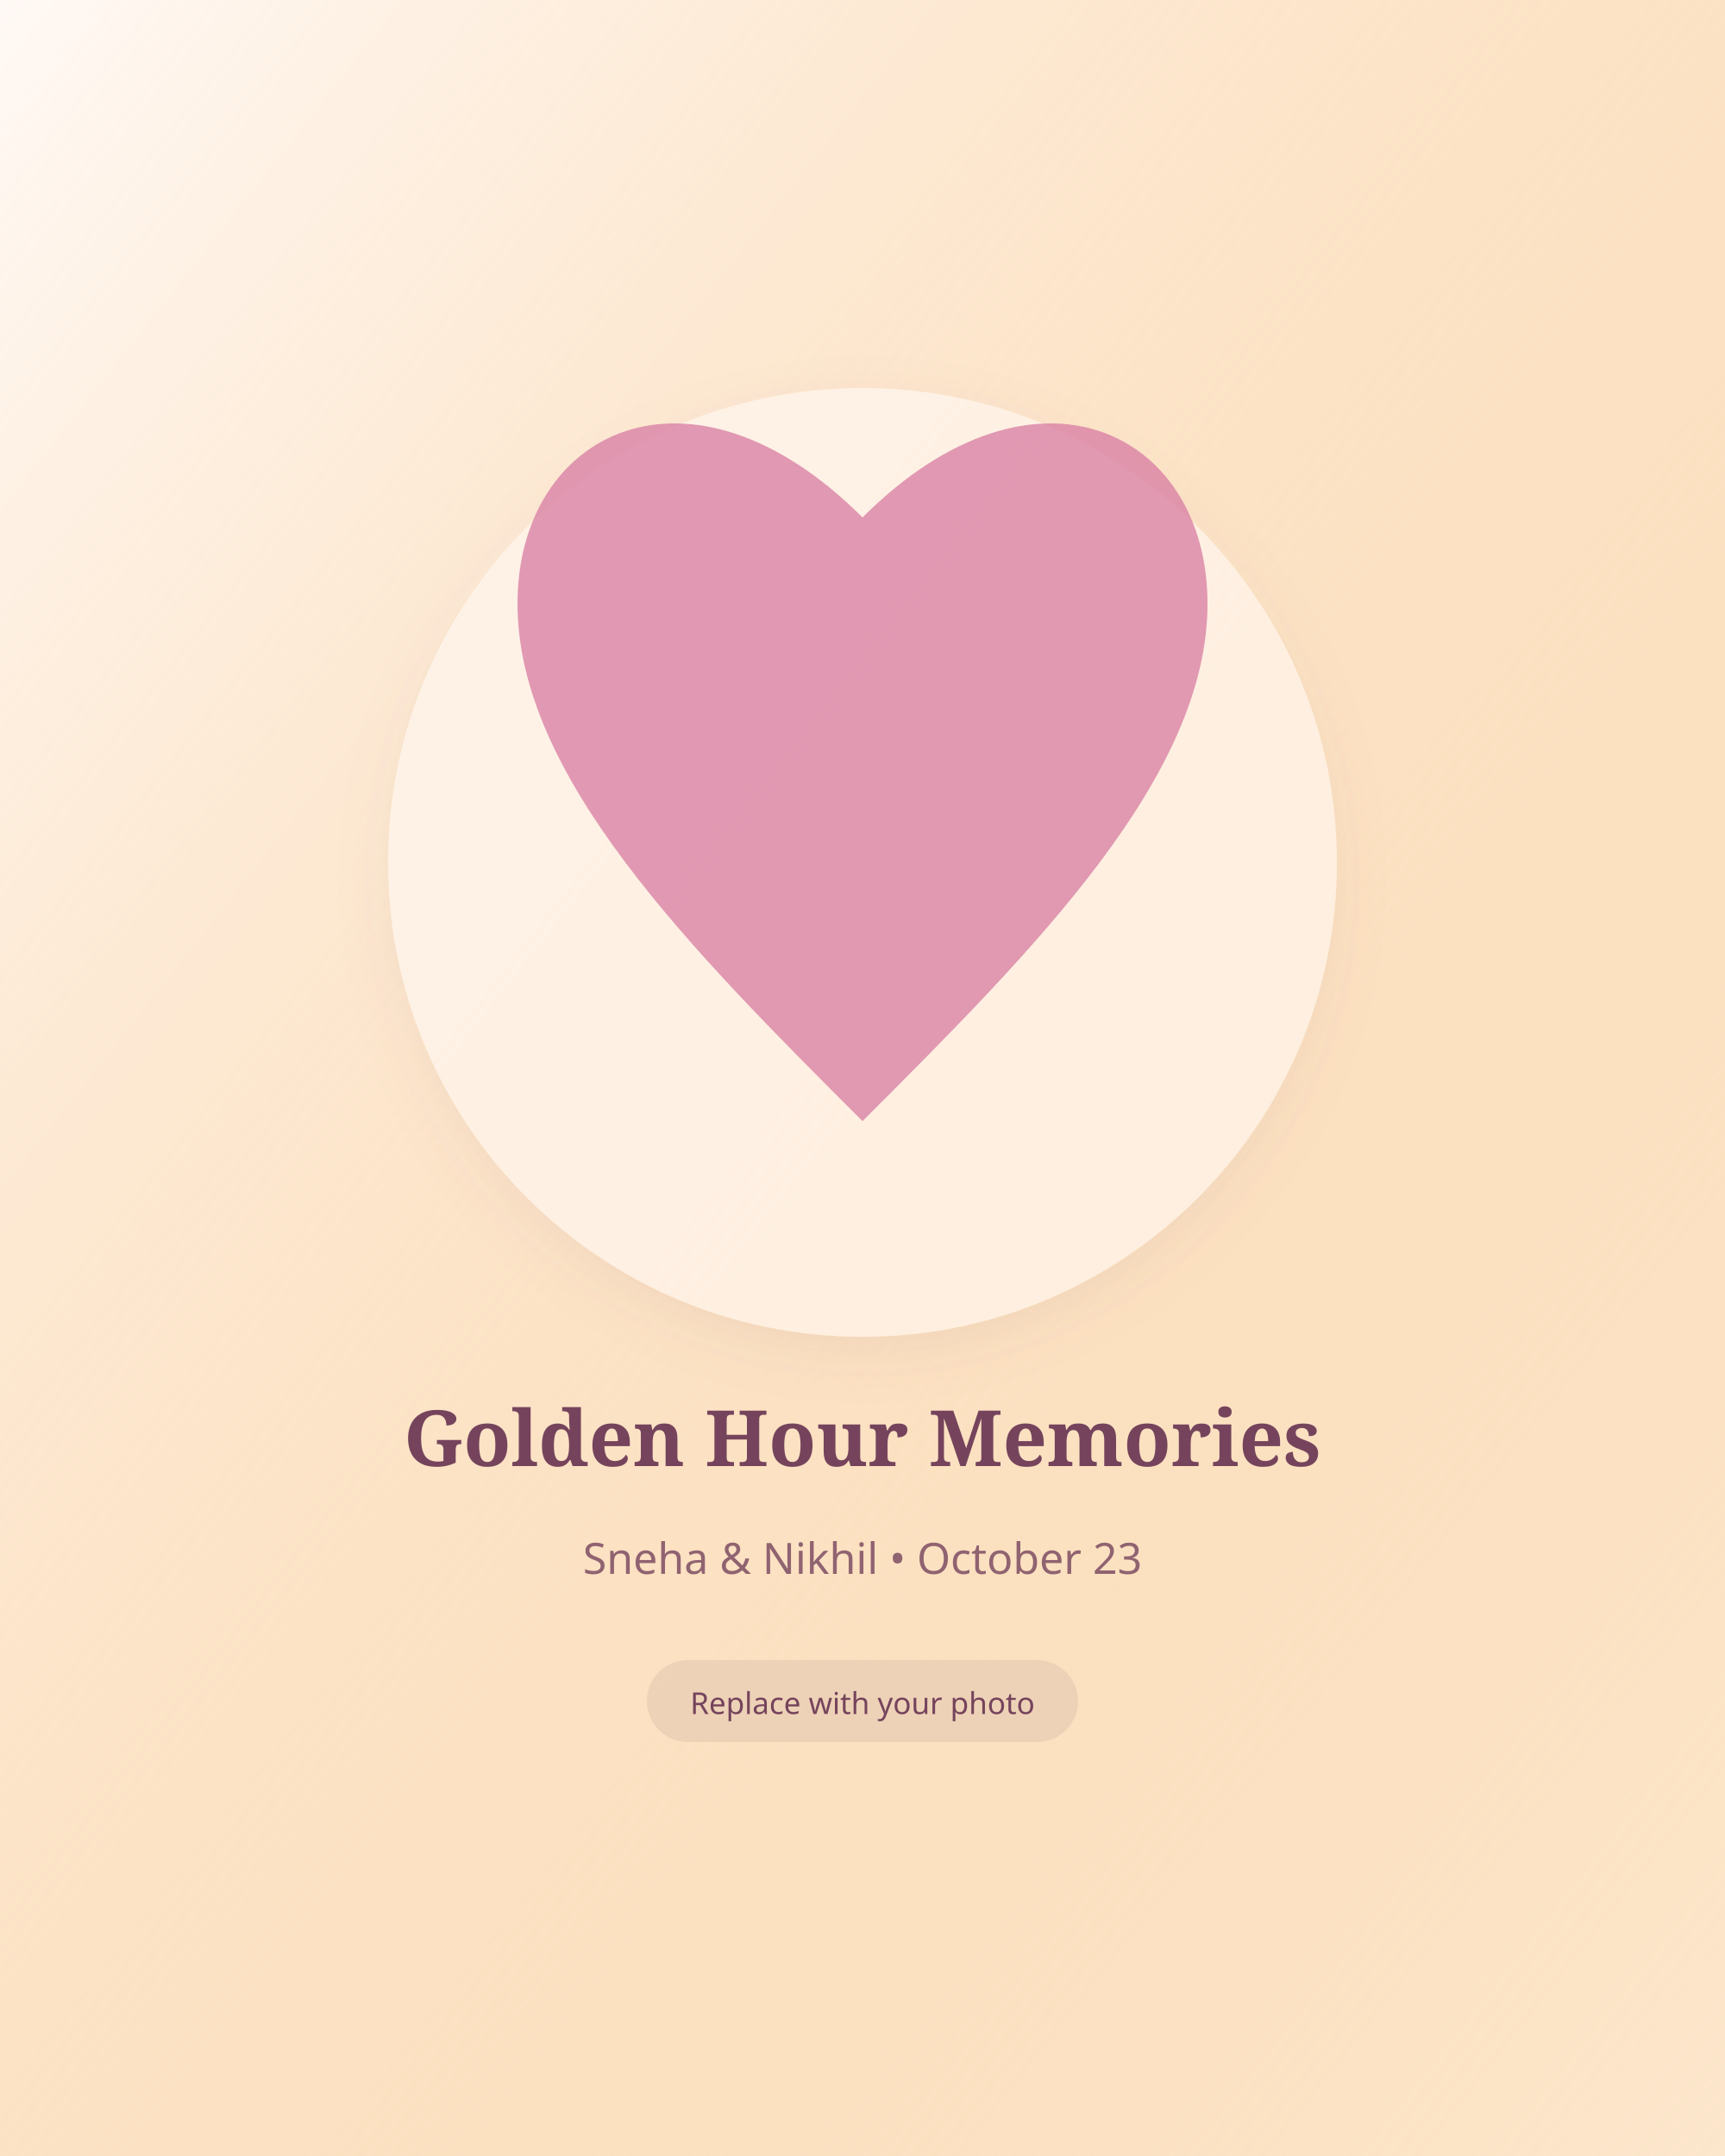
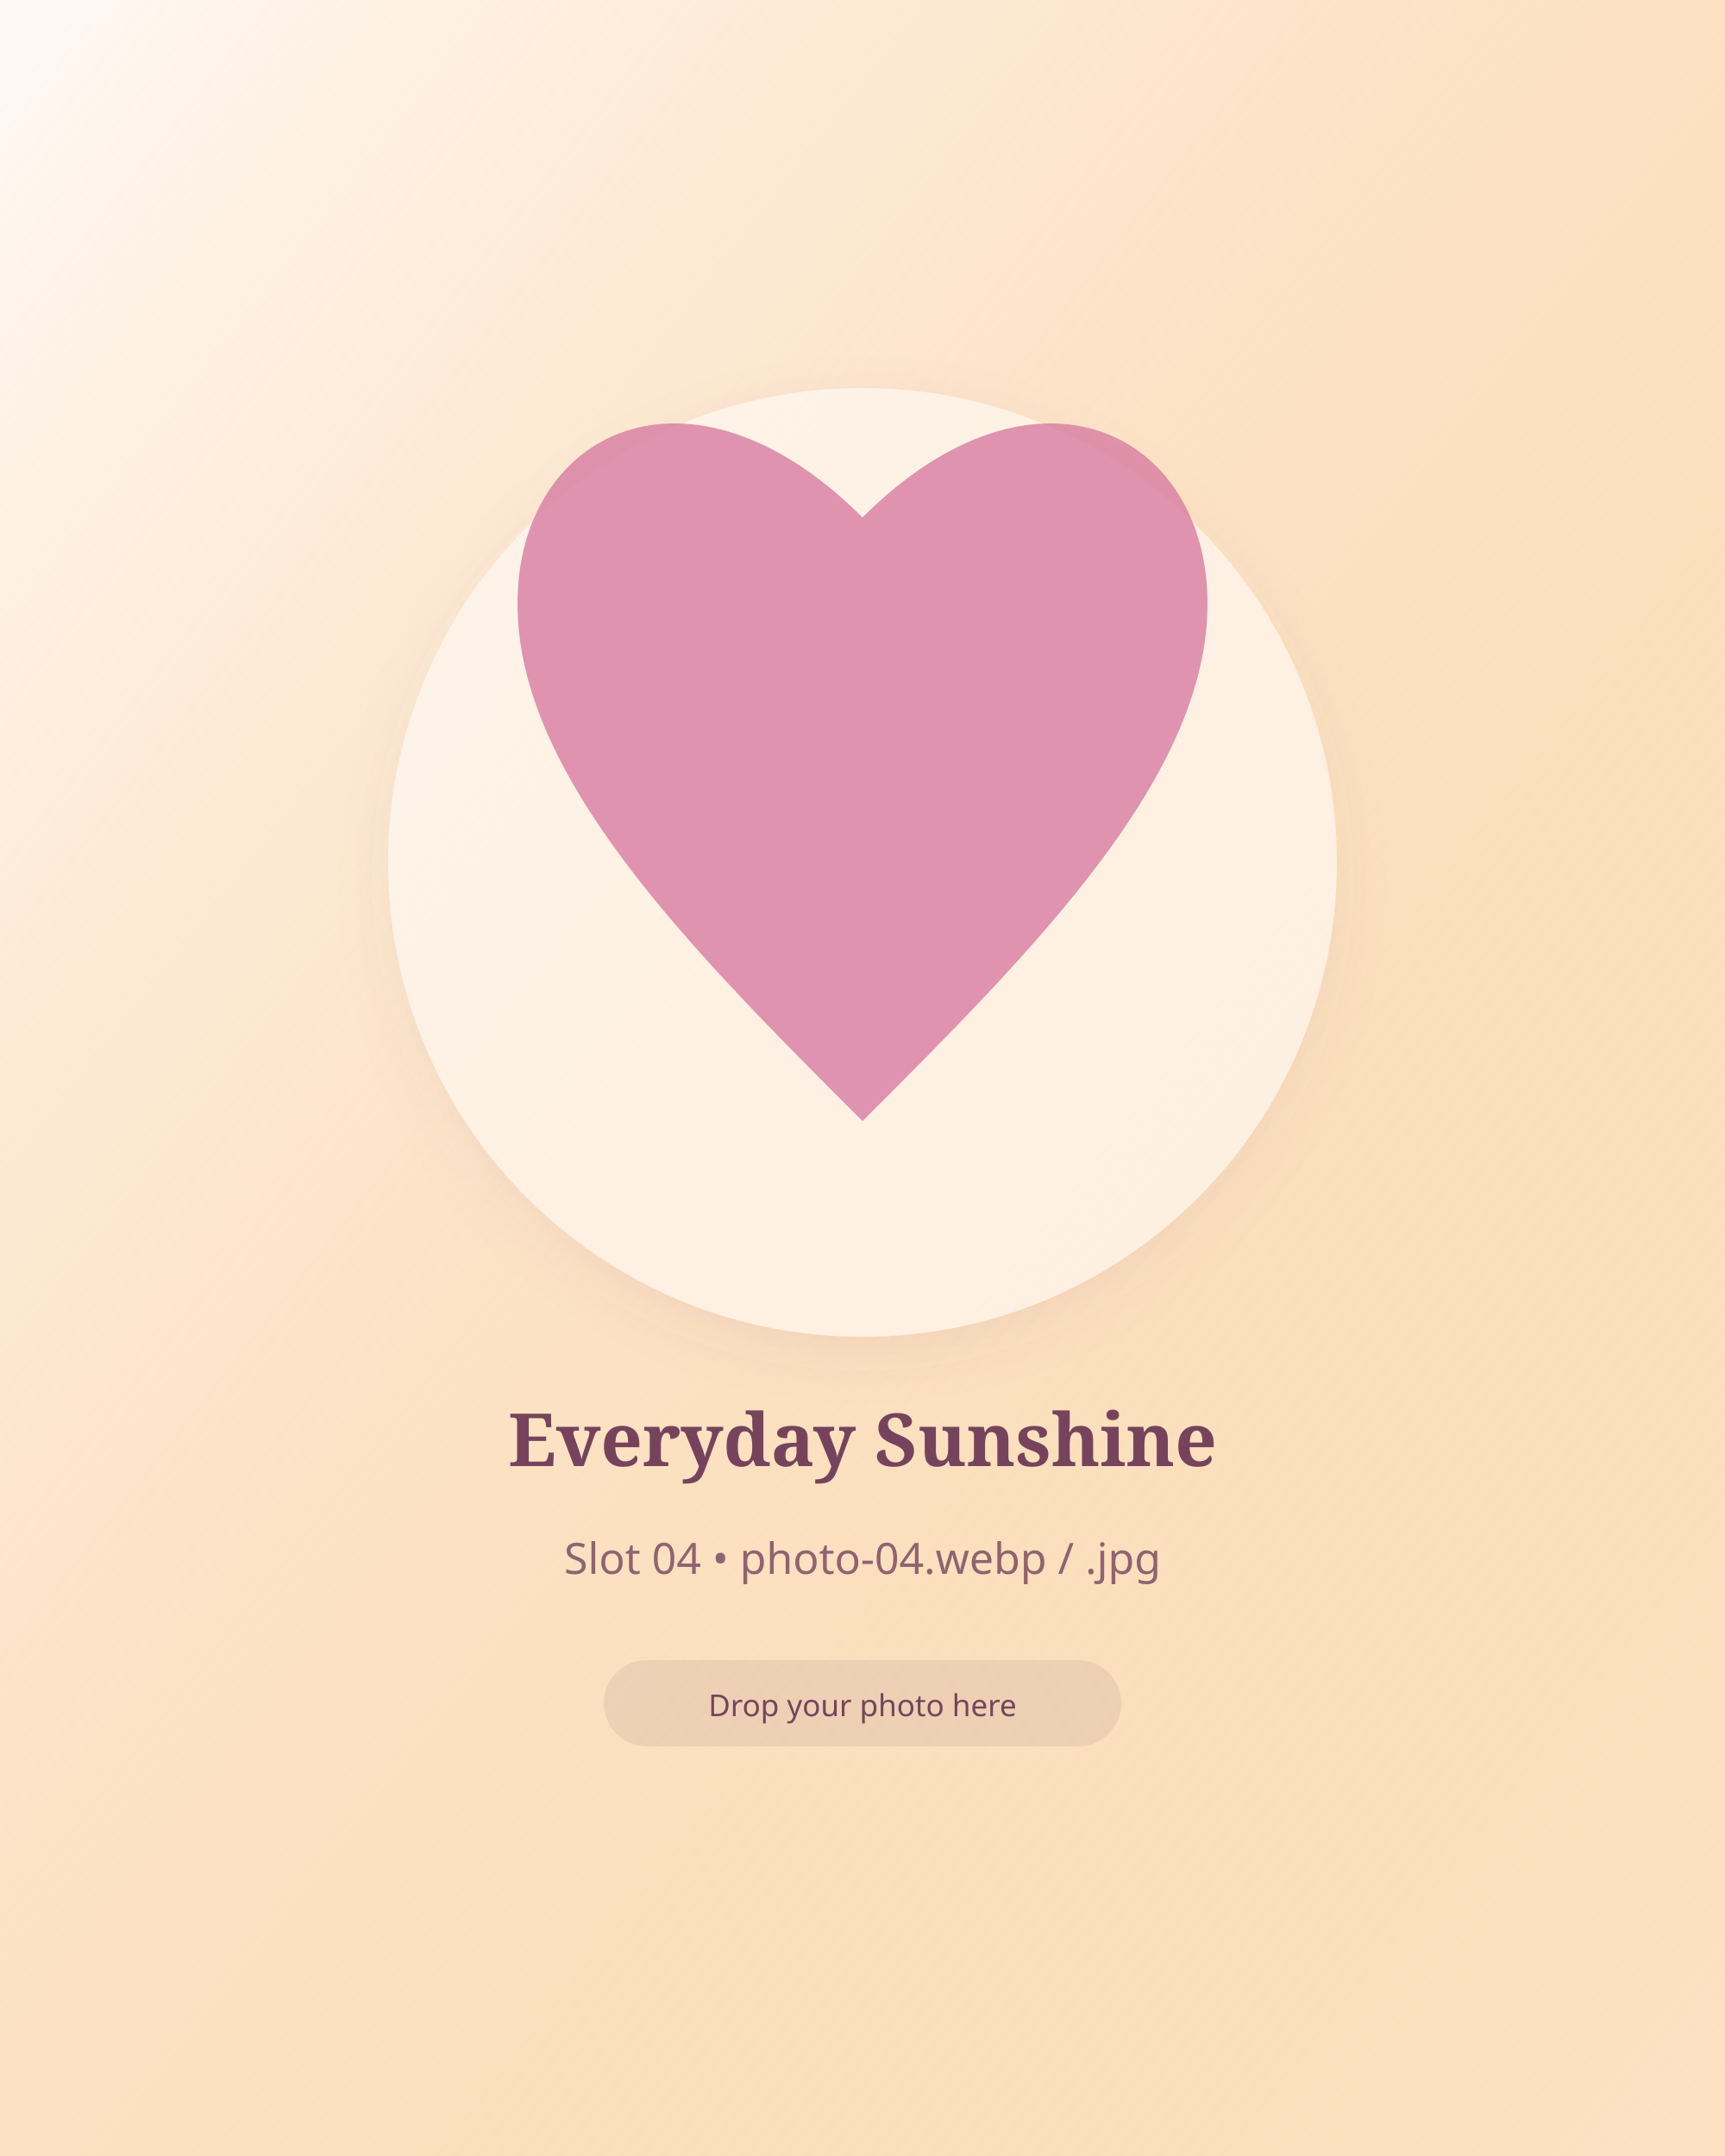
<svg xmlns="http://www.w3.org/2000/svg" viewBox="0 0 800 1000" width="800" height="1000">
  <defs>
    <linearGradient id="g3" x1="0%" y1="0%" x2="100%" y2="100%">
      <stop offset="0%" stop-color="#FFF9F5" />
-       <stop offset="100%" stop-color="#F6AD55" stop-opacity="0.3" />
+       <stop offset="100%" stop-color="#F6AD55" stop-opacity="0.35" />
    </linearGradient>
    <filter id="shadow">
      <feDropShadow dx="0" dy="8" stdDeviation="12" flood-color="#75445C" flood-opacity="0.12" />
    </filter>
  </defs>
  <rect width="100%" height="100%" fill="url(#g3)" />
-   <circle cx="400" cy="400" r="220" fill="#FFF9F5" opacity="0.6" filter="url(#shadow)" />
-   <path d="M400,520 C320,440 240,360 240,280 C240,200 320,160 400,240 C480,160 560,200 560,280 C560,360 480,440 400,520 Z" fill="#D982A5" opacity="0.8" />
-   <text x="400" y="680" font-family="'Playfair Display', Georgia, serif" font-size="36" font-weight="bold" fill="#75445C" text-anchor="middle">Golden Hour Memories</text>
-   <text x="400" y="730" font-family="'Plus Jakarta Sans', sans-serif" font-size="20" fill="#75445C" opacity="0.8" text-anchor="middle">Sneha &amp; Nikhil • October 23</text>
-   <rect x="300" y="770" width="200" height="38" rx="19" fill="#75445C" opacity="0.1" />
-   <text x="400" y="795" font-family="sans-serif" font-size="14" fill="#75445C" text-anchor="middle">Replace with your photo</text>
+   <circle cx="400" cy="400" r="220" fill="#FFF9F5" opacity="0.65" filter="url(#shadow)" />
+   <path d="M400,520 C320,440 240,360 240,280 C240,200 320,160 400,240 C480,160 560,200 560,280 C560,360 480,440 400,520 Z" fill="#D982A5" opacity="0.85" />
+   <text x="400" y="680" font-family="'Playfair Display', Georgia, serif" font-size="34" font-weight="bold" fill="#75445C" text-anchor="middle">Everyday Sunshine</text>
+   <text x="400" y="730" font-family="'Plus Jakarta Sans', sans-serif" font-size="20" fill="#75445C" opacity="0.8" text-anchor="middle">Slot 04 • photo-04.webp / .jpg</text>
+   <rect x="280" y="770" width="240" height="40" rx="20" fill="#75445C" opacity="0.1" />
+   <text x="400" y="796" font-family="sans-serif" font-size="14" font-weight="500" fill="#75445C" text-anchor="middle">Drop your photo here</text>
</svg>
